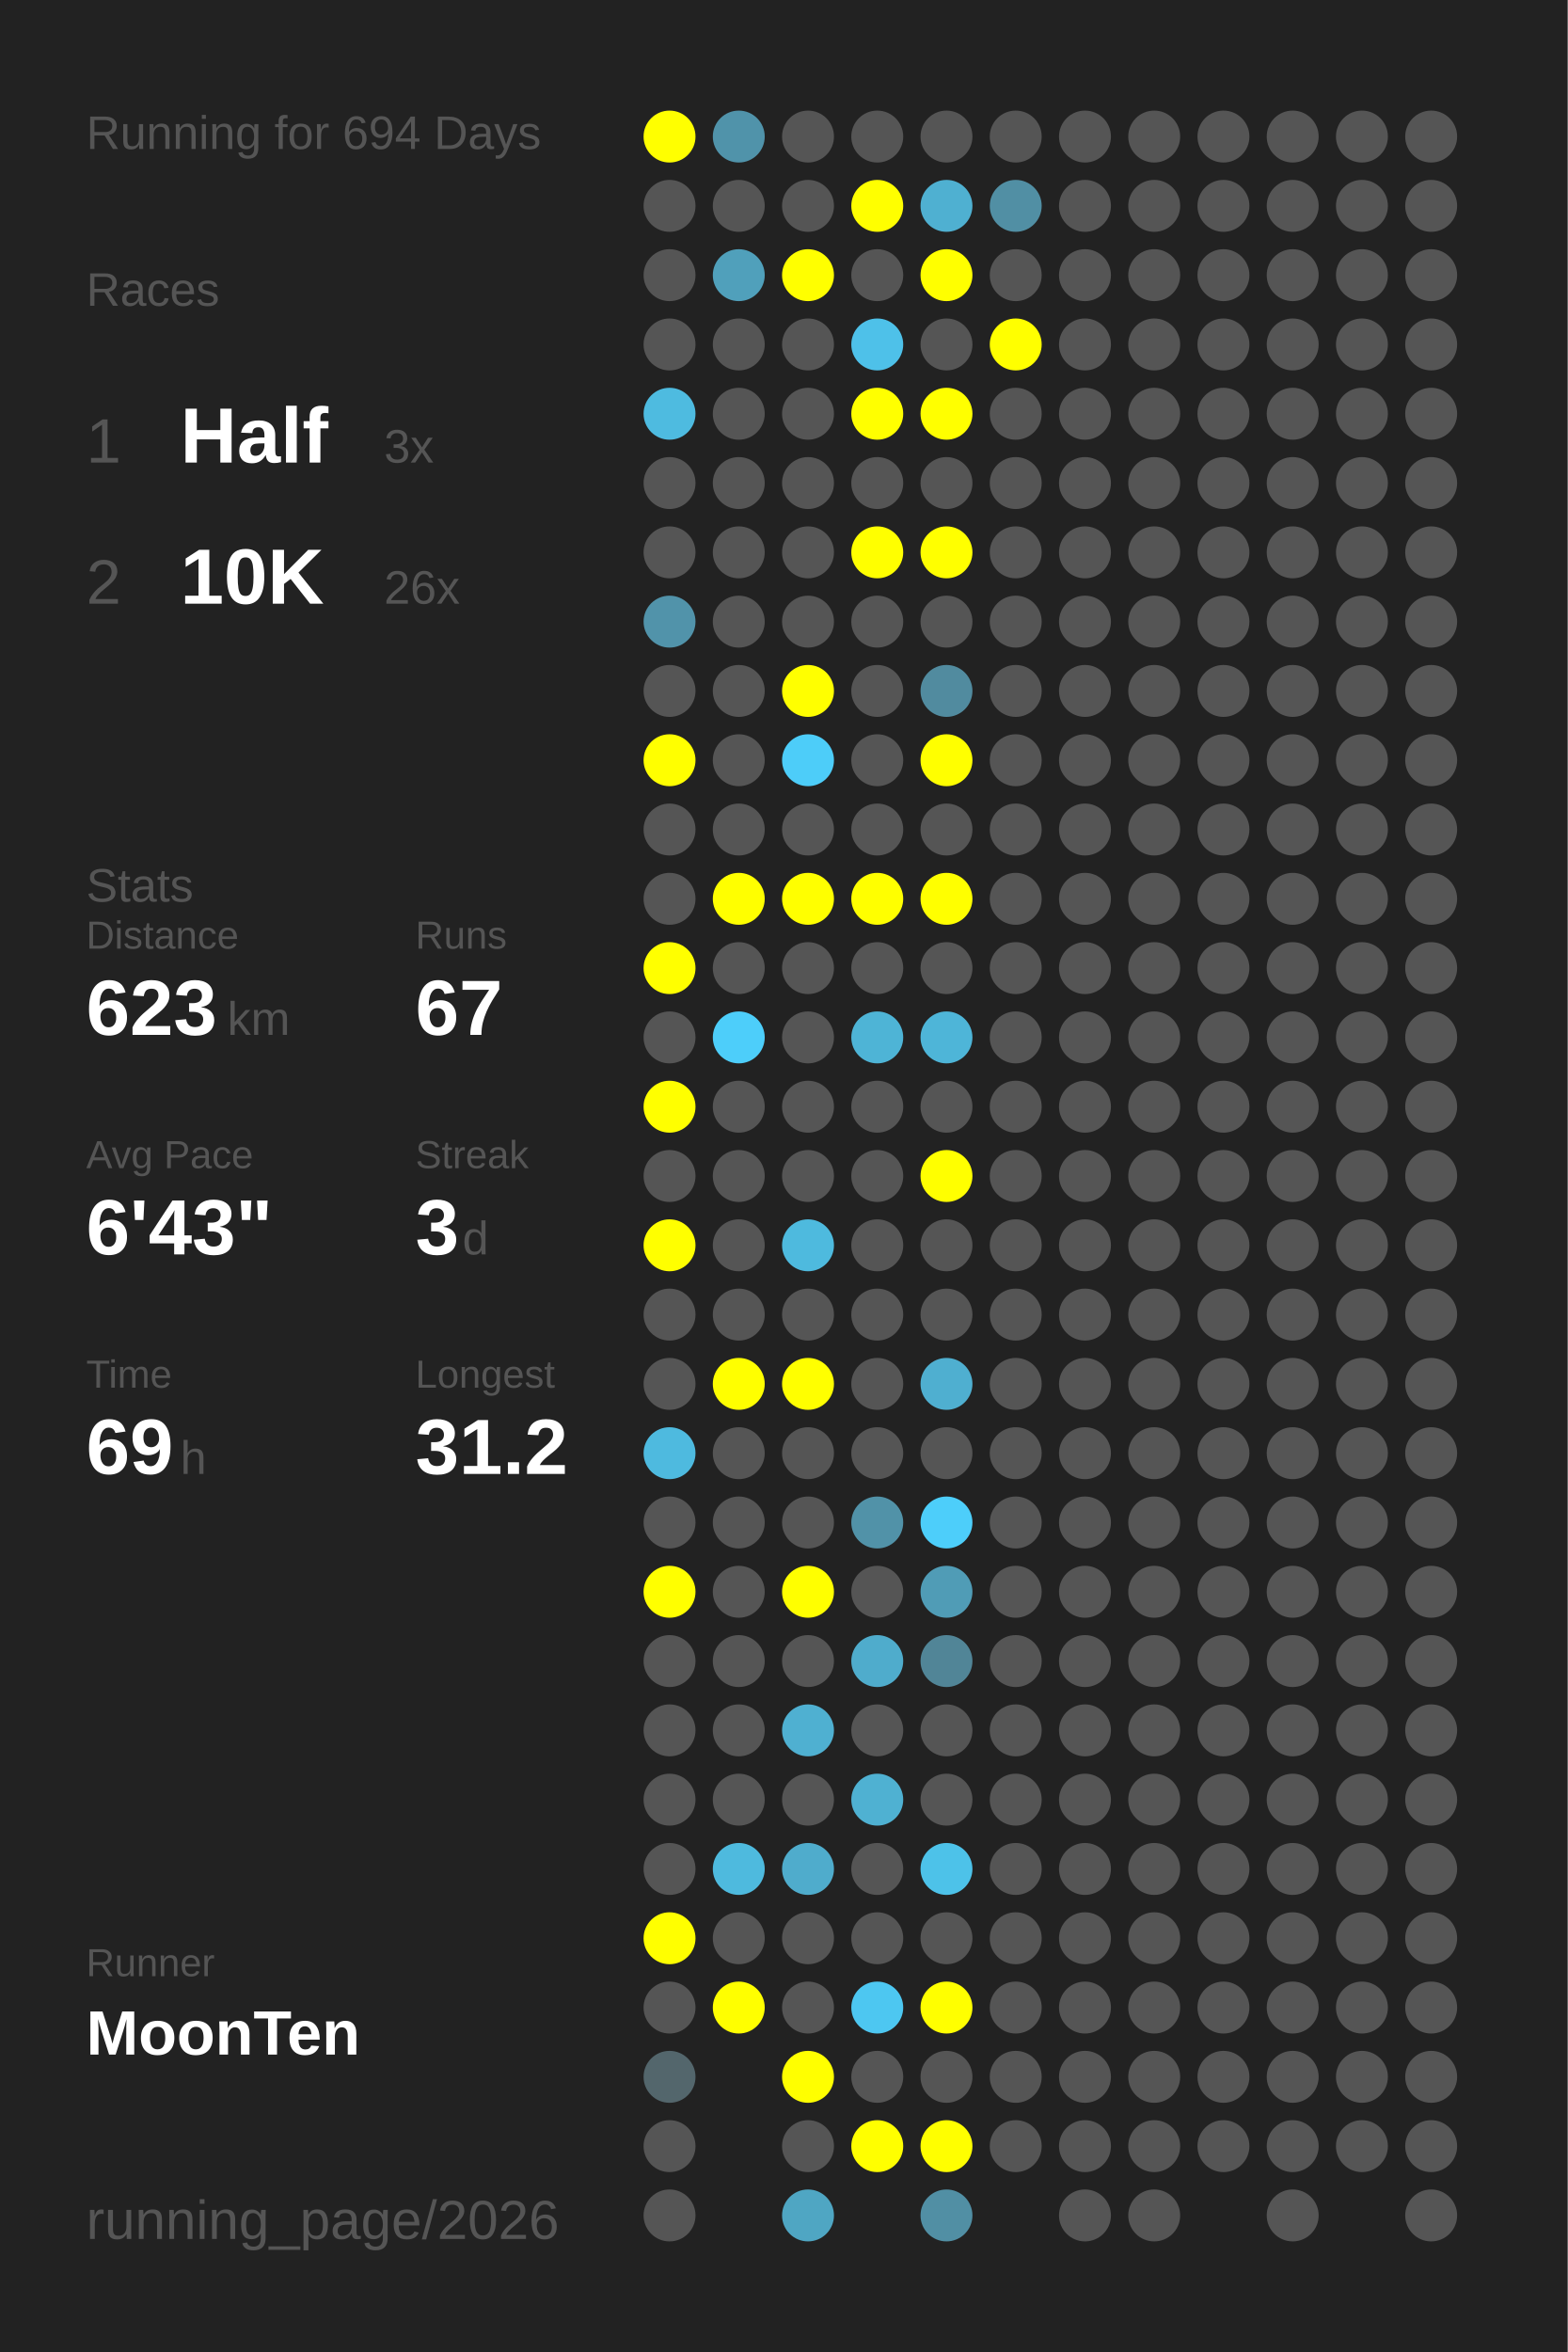
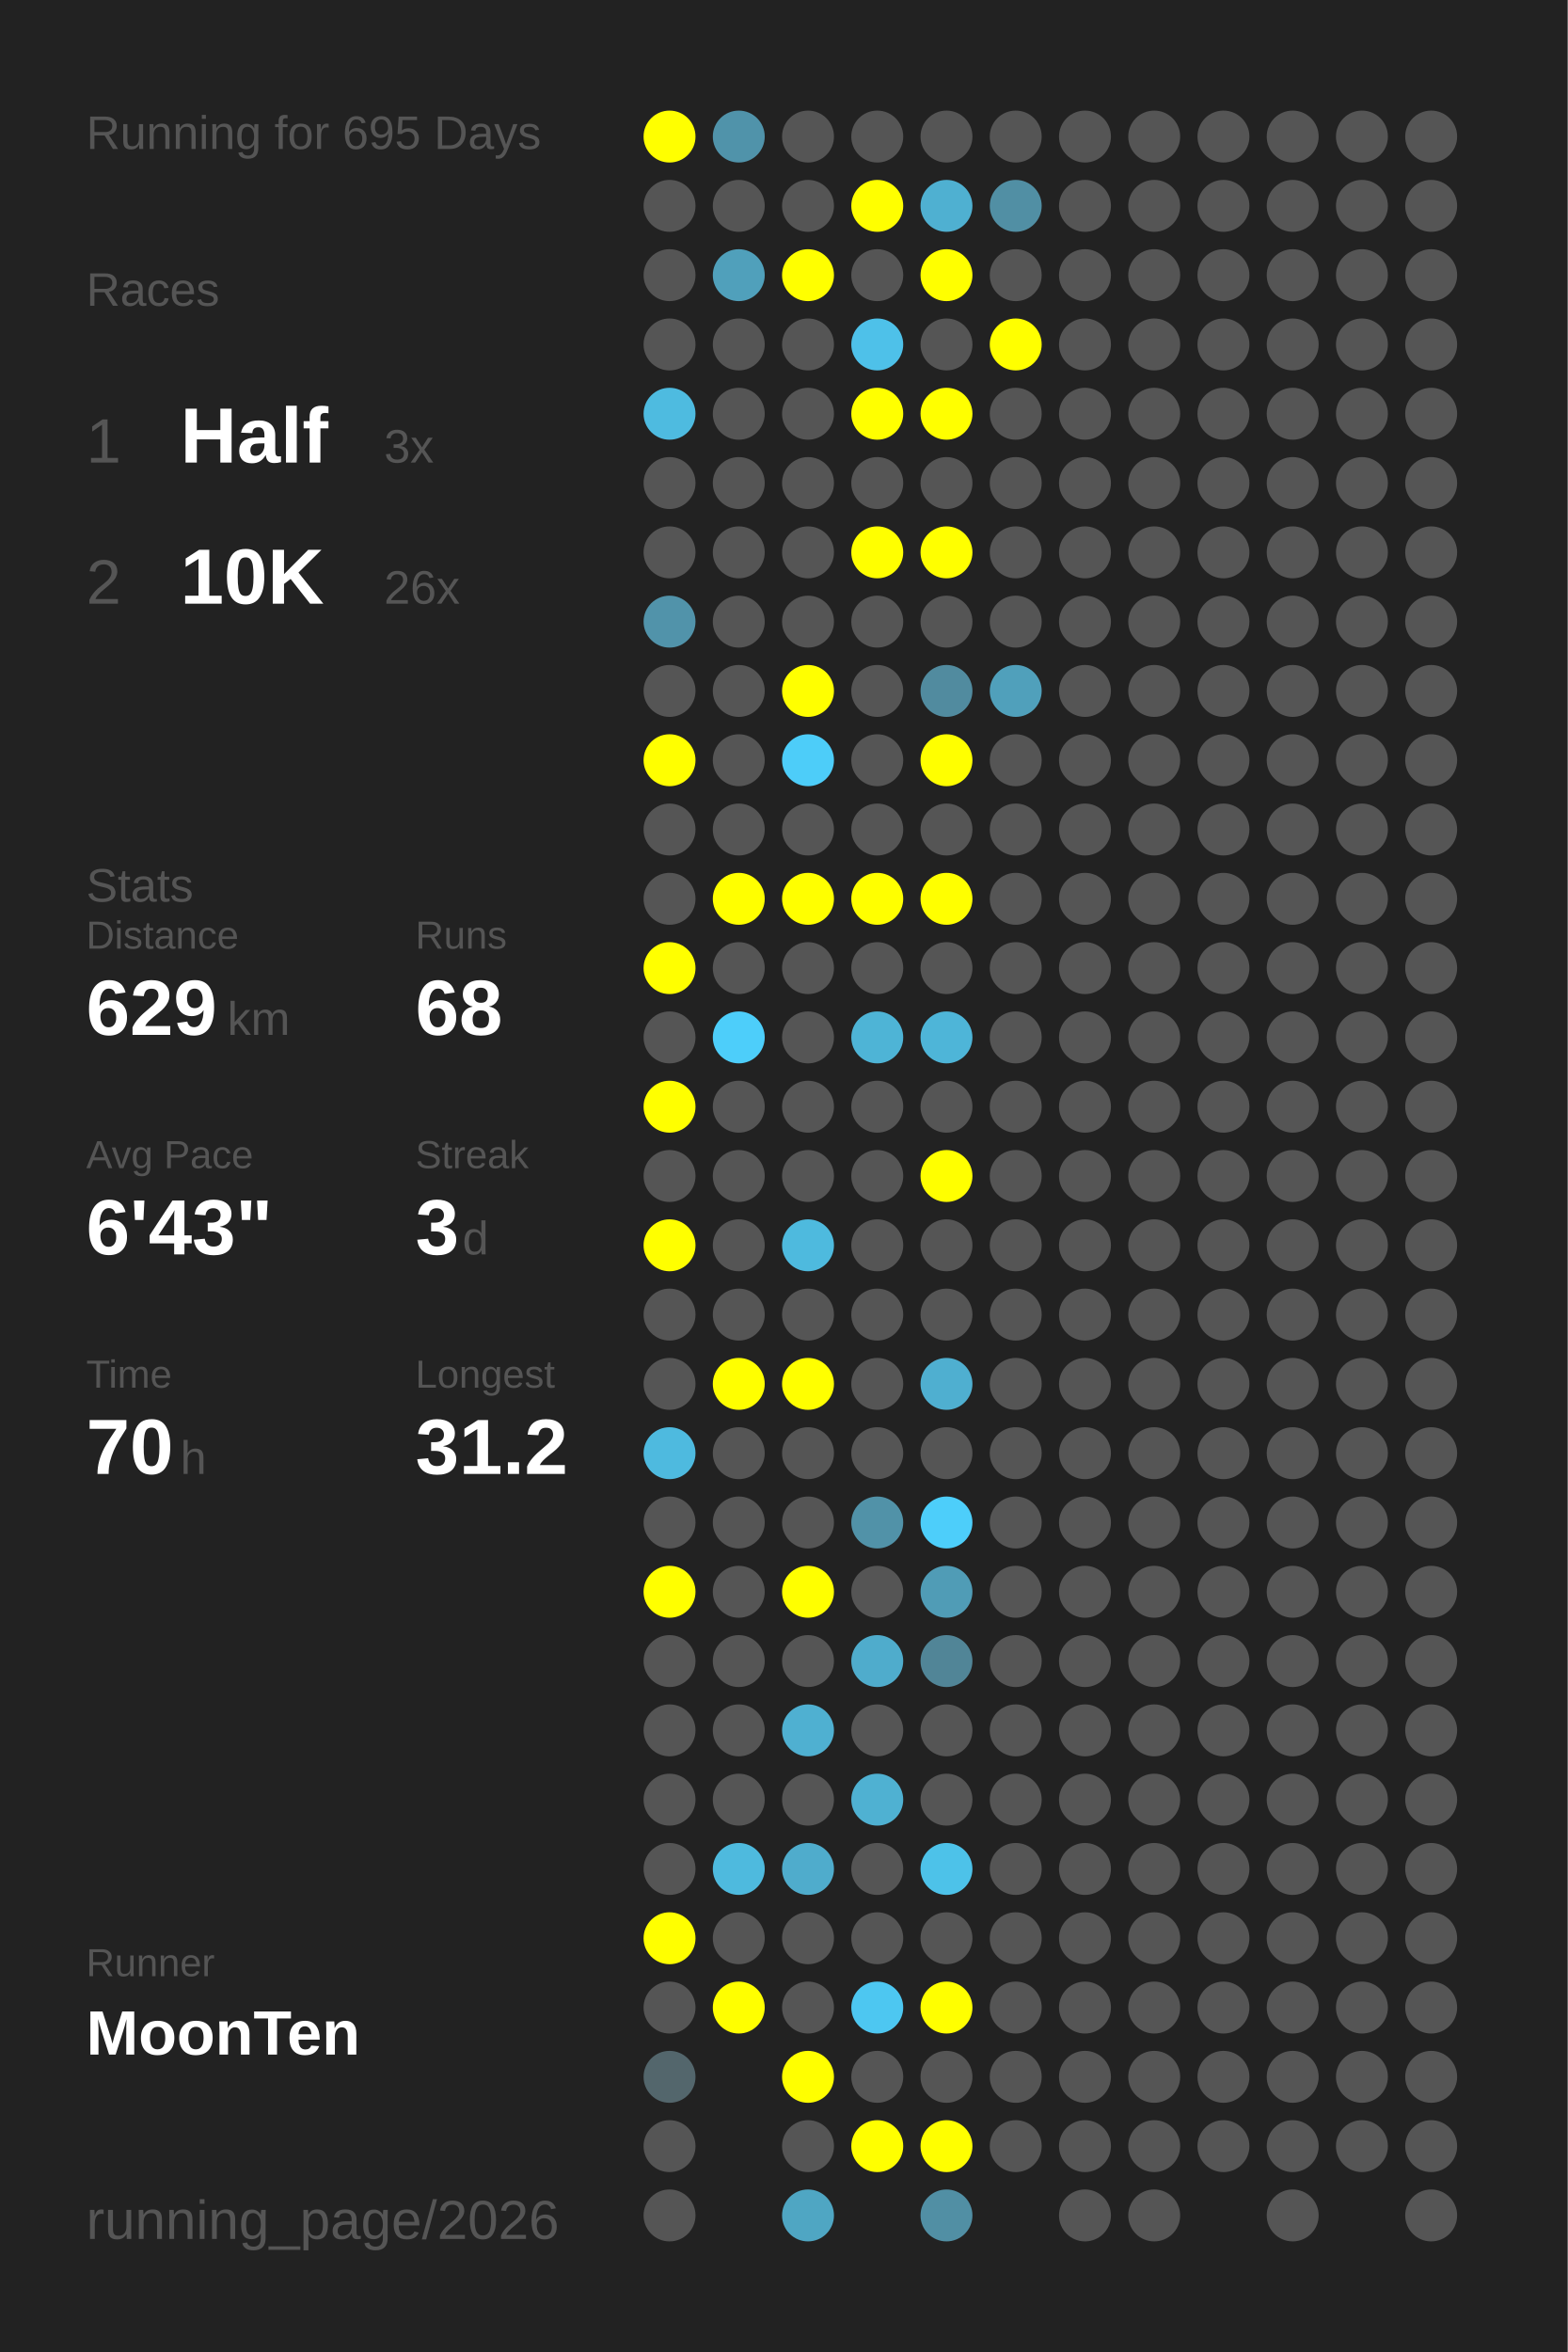
<svg xmlns="http://www.w3.org/2000/svg" baseProfile="full" height="300mm" version="1.1" viewBox="0,0,200,300" width="200mm">
  <defs />
  <rect fill="#222222" height="300" width="200" x="0" y="0" />
-   <text fill="#555555" style="font-size:6px; font-family:Arial;" x="11" y="19">Running for 694 Days</text>
+   <text fill="#555555" style="font-size:6px; font-family:Arial;" x="11" y="19">Running for 695 Days</text>
  <text fill="#555555" style="font-size:6px; font-family:Arial;" x="11" y="39">Races</text>
  <text fill="#555555" style="font-size:8px; font-family:Arial;" x="11" y="59">1</text>
  <text fill="#FFFFFF" style="font-size:10px; font-family:Arial; font-weight:bold;" x="23" y="59">Half</text>
  <text fill="#555555" style="font-size:6px; font-family:Arial;" x="49" y="59">3x</text>
  <text fill="#555555" style="font-size:8px; font-family:Arial;" x="11" y="77">2</text>
  <text fill="#FFFFFF" style="font-size:10px; font-family:Arial; font-weight:bold;" x="23" y="77">10K</text>
  <text fill="#555555" style="font-size:6px; font-family:Arial;" x="49" y="77">26x</text>
  <text fill="#555555" style="font-size:6px; font-family:Arial;" x="11" y="115">Stats</text>
  <text fill="#555555" style="font-size:5px; font-family:Arial;" x="11" y="121">Distance</text>
-   <text fill="#FFFFFF" style="font-size:10px; font-family:Arial; font-weight:bold;" x="11" y="132">623</text>
+   <text fill="#FFFFFF" style="font-size:10px; font-family:Arial; font-weight:bold;" x="11" y="132">629</text>
  <text fill="#555555" style="font-size:6px; font-family:Arial;" x="29" y="132">km</text>
  <text fill="#555555" style="font-size:5px; font-family:Arial;" x="53" y="121">Runs</text>
-   <text fill="#FFFFFF" style="font-size:10px; font-family:Arial; font-weight:bold;" x="53" y="132">67</text>
+   <text fill="#FFFFFF" style="font-size:10px; font-family:Arial; font-weight:bold;" x="53" y="132">68</text>
  <text fill="#555555" style="font-size:5px; font-family:Arial;" x="11" y="149">Avg Pace</text>
  <text fill="#FFFFFF" style="font-size:10px; font-family:Arial; font-weight:bold;" x="11" y="160">6'43"</text>
  <text fill="#555555" style="font-size:5px; font-family:Arial;" x="53" y="149">Streak</text>
  <text fill="#FFFFFF" style="font-size:10px; font-family:Arial; font-weight:bold;" x="53" y="160">3</text>
  <text fill="#555555" style="font-size:6px; font-family:Arial;" x="59" y="160">d</text>
  <text fill="#555555" style="font-size:5px; font-family:Arial;" x="11" y="177">Time</text>
-   <text fill="#FFFFFF" style="font-size:10px; font-family:Arial; font-weight:bold;" x="11" y="188">69</text>
+   <text fill="#FFFFFF" style="font-size:10px; font-family:Arial; font-weight:bold;" x="11" y="188">70</text>
  <text fill="#555555" style="font-size:6px; font-family:Arial;" x="23" y="188">h</text>
  <text fill="#555555" style="font-size:5px; font-family:Arial;" x="53" y="177">Longest</text>
  <text fill="#FFFFFF" style="font-size:10px; font-family:Arial; font-weight:bold;" x="53" y="188">31.2</text>
  <text fill="#555555" style="font-size:5px; font-family:Arial;" x="11" y="252.065">Runner</text>
  <text fill="#FFFFFF" style="font-size:8px; font-family:Arial; font-weight:bold;" x="11" y="262.065">MoonTen</text>
  <text fill="#555555" style="font-size:7px; font-family:Arial;" x="11" y="285.581">running_page/2026</text>
  <circle cx="85.417" cy="17.419" fill="#FFFF00" r="3.312" />
  <circle cx="85.417" cy="26.258" fill="#555555" r="3.312" />
  <circle cx="85.417" cy="35.097" fill="#555555" r="3.312" />
  <circle cx="85.417" cy="43.935" fill="#555555" r="3.312" />
  <circle cx="85.417" cy="52.774" fill="#4ebbe0" r="3.312" />
  <circle cx="85.417" cy="61.613" fill="#555555" r="3.312" />
  <circle cx="85.417" cy="70.452" fill="#555555" r="3.312" />
  <circle cx="85.417" cy="79.29" fill="#5193aa" r="3.312" />
  <circle cx="85.417" cy="88.129" fill="#555555" r="3.312" />
  <circle cx="85.417" cy="96.968" fill="#FFFF00" r="3.312" />
  <circle cx="85.417" cy="105.806" fill="#555555" r="3.312" />
  <circle cx="85.417" cy="114.645" fill="#555555" r="3.312" />
  <circle cx="85.417" cy="123.484" fill="#FFFF00" r="3.312" />
  <circle cx="85.417" cy="132.323" fill="#555555" r="3.312" />
  <circle cx="85.417" cy="141.161" fill="#FFFF00" r="3.312" />
  <circle cx="85.417" cy="150" fill="#555555" r="3.312" />
  <circle cx="85.417" cy="158.839" fill="#FFFF00" r="3.312" />
  <circle cx="85.417" cy="167.677" fill="#555555" r="3.312" />
  <circle cx="85.417" cy="176.516" fill="#555555" r="3.312" />
  <circle cx="85.417" cy="185.355" fill="#4ebadf" r="3.312" />
  <circle cx="85.417" cy="194.194" fill="#555555" r="3.312" />
  <circle cx="85.417" cy="203.032" fill="#FFFF00" r="3.312" />
  <circle cx="85.417" cy="211.871" fill="#555555" r="3.312" />
  <circle cx="85.417" cy="220.71" fill="#555555" r="3.312" />
  <circle cx="85.417" cy="229.548" fill="#555555" r="3.312" />
  <circle cx="85.417" cy="238.387" fill="#555555" r="3.312" />
  <circle cx="85.417" cy="247.226" fill="#FFFF00" r="3.312" />
  <circle cx="85.417" cy="256.065" fill="#555555" r="3.312" />
  <circle cx="85.417" cy="264.903" fill="#53666c" r="3.312" />
  <circle cx="85.417" cy="273.742" fill="#555555" r="3.312" />
  <circle cx="85.417" cy="282.581" fill="#555555" r="3.312" />
  <circle cx="94.25" cy="17.419" fill="#5093aa" r="3.312" />
  <circle cx="94.25" cy="26.258" fill="#555555" r="3.312" />
  <circle cx="94.25" cy="35.097" fill="#50a0bb" r="3.312" />
  <circle cx="94.25" cy="43.935" fill="#555555" r="3.312" />
  <circle cx="94.25" cy="52.774" fill="#555555" r="3.312" />
  <circle cx="94.25" cy="61.613" fill="#555555" r="3.312" />
  <circle cx="94.25" cy="70.452" fill="#555555" r="3.312" />
  <circle cx="94.25" cy="79.29" fill="#555555" r="3.312" />
  <circle cx="94.25" cy="88.129" fill="#555555" r="3.312" />
  <circle cx="94.25" cy="96.968" fill="#555555" r="3.312" />
  <circle cx="94.25" cy="105.806" fill="#555555" r="3.312" />
  <circle cx="94.25" cy="114.645" fill="#FFFF00" r="3.312" />
  <circle cx="94.25" cy="123.484" fill="#555555" r="3.312" />
  <circle cx="94.25" cy="132.323" fill="#4dcefa" r="3.312" />
  <circle cx="94.25" cy="141.161" fill="#555555" r="3.312" />
  <circle cx="94.25" cy="150" fill="#555555" r="3.312" />
  <circle cx="94.25" cy="158.839" fill="#555555" r="3.312" />
  <circle cx="94.25" cy="167.677" fill="#555555" r="3.312" />
  <circle cx="94.25" cy="176.516" fill="#FFFF00" r="3.312" />
  <circle cx="94.25" cy="185.355" fill="#555555" r="3.312" />
  <circle cx="94.25" cy="194.194" fill="#555555" r="3.312" />
  <circle cx="94.25" cy="203.032" fill="#555555" r="3.312" />
  <circle cx="94.25" cy="211.871" fill="#555555" r="3.312" />
  <circle cx="94.25" cy="220.71" fill="#555555" r="3.312" />
  <circle cx="94.25" cy="229.548" fill="#555555" r="3.312" />
  <circle cx="94.25" cy="238.387" fill="#4ebade" r="3.312" />
  <circle cx="94.25" cy="247.226" fill="#555555" r="3.312" />
  <circle cx="94.25" cy="256.065" fill="#FFFF00" r="3.312" />
  <circle cx="103.083" cy="17.419" fill="#555555" r="3.312" />
  <circle cx="103.083" cy="26.258" fill="#555555" r="3.312" />
  <circle cx="103.083" cy="35.097" fill="#FFFF00" r="3.312" />
  <circle cx="103.083" cy="43.935" fill="#555555" r="3.312" />
  <circle cx="103.083" cy="52.774" fill="#555555" r="3.312" />
  <circle cx="103.083" cy="61.613" fill="#555555" r="3.312" />
  <circle cx="103.083" cy="70.452" fill="#555555" r="3.312" />
  <circle cx="103.083" cy="79.29" fill="#555555" r="3.312" />
  <circle cx="103.083" cy="88.129" fill="#FFFF00" r="3.312" />
  <circle cx="103.083" cy="96.968" fill="#4dcdf9" r="3.312" />
  <circle cx="103.083" cy="105.806" fill="#555555" r="3.312" />
  <circle cx="103.083" cy="114.645" fill="#FFFF00" r="3.312" />
  <circle cx="103.083" cy="123.484" fill="#555555" r="3.312" />
  <circle cx="103.083" cy="132.323" fill="#555555" r="3.312" />
  <circle cx="103.083" cy="141.161" fill="#555555" r="3.312" />
  <circle cx="103.083" cy="150" fill="#555555" r="3.312" />
  <circle cx="103.083" cy="158.839" fill="#4ebade" r="3.312" />
  <circle cx="103.083" cy="167.677" fill="#555555" r="3.312" />
  <circle cx="103.083" cy="176.516" fill="#FFFF00" r="3.312" />
  <circle cx="103.083" cy="185.355" fill="#555555" r="3.312" />
  <circle cx="103.083" cy="194.194" fill="#555555" r="3.312" />
  <circle cx="103.083" cy="203.032" fill="#FFFF00" r="3.312" />
  <circle cx="103.083" cy="211.871" fill="#555555" r="3.312" />
  <circle cx="103.083" cy="220.71" fill="#4fb0d1" r="3.312" />
  <circle cx="103.083" cy="229.548" fill="#555555" r="3.312" />
  <circle cx="103.083" cy="238.387" fill="#4faccc" r="3.312" />
  <circle cx="103.083" cy="247.226" fill="#555555" r="3.312" />
  <circle cx="103.083" cy="256.065" fill="#555555" r="3.312" />
  <circle cx="103.083" cy="264.903" fill="#FFFF00" r="3.312" />
  <circle cx="103.083" cy="273.742" fill="#555555" r="3.312" />
  <circle cx="103.083" cy="282.581" fill="#4fa6c3" r="3.312" />
  <circle cx="111.917" cy="17.419" fill="#555555" r="3.312" />
  <circle cx="111.917" cy="26.258" fill="#FFFF00" r="3.312" />
  <circle cx="111.917" cy="35.097" fill="#555555" r="3.312" />
  <circle cx="111.917" cy="43.935" fill="#4ec1e9" r="3.312" />
  <circle cx="111.917" cy="52.774" fill="#FFFF00" r="3.312" />
  <circle cx="111.917" cy="61.613" fill="#555555" r="3.312" />
  <circle cx="111.917" cy="70.452" fill="#FFFF00" r="3.312" />
  <circle cx="111.917" cy="79.29" fill="#555555" r="3.312" />
  <circle cx="111.917" cy="88.129" fill="#555555" r="3.312" />
  <circle cx="111.917" cy="96.968" fill="#555555" r="3.312" />
  <circle cx="111.917" cy="105.806" fill="#555555" r="3.312" />
  <circle cx="111.917" cy="114.645" fill="#FFFF00" r="3.312" />
  <circle cx="111.917" cy="123.484" fill="#555555" r="3.312" />
  <circle cx="111.917" cy="132.323" fill="#4eb4d6" r="3.312" />
  <circle cx="111.917" cy="141.161" fill="#555555" r="3.312" />
  <circle cx="111.917" cy="150" fill="#555555" r="3.312" />
  <circle cx="111.917" cy="158.839" fill="#555555" r="3.312" />
  <circle cx="111.917" cy="167.677" fill="#555555" r="3.312" />
  <circle cx="111.917" cy="176.516" fill="#555555" r="3.312" />
  <circle cx="111.917" cy="185.355" fill="#555555" r="3.312" />
  <circle cx="111.917" cy="194.194" fill="#5192a8" r="3.312" />
  <circle cx="111.917" cy="203.032" fill="#555555" r="3.312" />
  <circle cx="111.917" cy="211.871" fill="#4faccc" r="3.312" />
  <circle cx="111.917" cy="220.71" fill="#555555" r="3.312" />
  <circle cx="111.917" cy="229.548" fill="#4fb1d2" r="3.312" />
  <circle cx="111.917" cy="238.387" fill="#555555" r="3.312" />
  <circle cx="111.917" cy="247.226" fill="#555555" r="3.312" />
  <circle cx="111.917" cy="256.065" fill="#4dc7f1" r="3.312" />
  <circle cx="111.917" cy="264.903" fill="#555555" r="3.312" />
  <circle cx="111.917" cy="273.742" fill="#FFFF00" r="3.312" />
  <circle cx="120.75" cy="17.419" fill="#555555" r="3.312" />
  <circle cx="120.75" cy="26.258" fill="#4fb0d1" r="3.312" />
  <circle cx="120.75" cy="35.097" fill="#FFFF00" r="3.312" />
  <circle cx="120.75" cy="43.935" fill="#555555" r="3.312" />
  <circle cx="120.75" cy="52.774" fill="#FFFF00" r="3.312" />
  <circle cx="120.75" cy="61.613" fill="#555555" r="3.312" />
  <circle cx="120.75" cy="70.452" fill="#FFFF00" r="3.312" />
  <circle cx="120.75" cy="79.29" fill="#555555" r="3.312" />
  <circle cx="120.75" cy="88.129" fill="#518b9f" r="3.312" />
  <circle cx="120.75" cy="96.968" fill="#FFFF00" r="3.312" />
  <circle cx="120.75" cy="105.806" fill="#555555" r="3.312" />
  <circle cx="120.75" cy="114.645" fill="#FFFF00" r="3.312" />
  <circle cx="120.75" cy="123.484" fill="#555555" r="3.312" />
  <circle cx="120.75" cy="132.323" fill="#4eb5d8" r="3.312" />
  <circle cx="120.75" cy="141.161" fill="#555555" r="3.312" />
  <circle cx="120.75" cy="150" fill="#FFFF00" r="3.312" />
  <circle cx="120.75" cy="158.839" fill="#555555" r="3.312" />
  <circle cx="120.75" cy="167.677" fill="#555555" r="3.312" />
  <circle cx="120.75" cy="176.516" fill="#4fafd0" r="3.312" />
  <circle cx="120.75" cy="185.355" fill="#555555" r="3.312" />
  <circle cx="120.75" cy="194.194" fill="#4dcefa" r="3.312" />
  <circle cx="120.75" cy="203.032" fill="#509cb6" r="3.312" />
  <circle cx="120.75" cy="211.871" fill="#518597" r="3.312" />
  <circle cx="120.75" cy="220.71" fill="#555555" r="3.312" />
  <circle cx="120.75" cy="229.548" fill="#555555" r="3.312" />
  <circle cx="120.75" cy="238.387" fill="#4dc2e9" r="3.312" />
  <circle cx="120.75" cy="247.226" fill="#555555" r="3.312" />
  <circle cx="120.75" cy="256.065" fill="#FFFF00" r="3.312" />
  <circle cx="120.75" cy="264.903" fill="#555555" r="3.312" />
  <circle cx="120.75" cy="273.742" fill="#FFFF00" r="3.312" />
  <circle cx="120.75" cy="282.581" fill="#518fa4" r="3.312" />
  <circle cx="129.583" cy="17.419" fill="#555555" r="3.312" />
  <circle cx="129.583" cy="26.258" fill="#518fa4" r="3.312" />
  <circle cx="129.583" cy="35.097" fill="#555555" r="3.312" />
  <circle cx="129.583" cy="43.935" fill="#FFFF00" r="3.312" />
  <circle cx="129.583" cy="52.774" fill="#555555" r="3.312" />
  <circle cx="129.583" cy="61.613" fill="#555555" r="3.312" />
  <circle cx="129.583" cy="70.452" fill="#555555" r="3.312" />
  <circle cx="129.583" cy="79.29" fill="#555555" r="3.312" />
-   <circle cx="129.583" cy="88.129" fill="#555555" r="3.312" />
+   <circle cx="129.583" cy="88.129" fill="#50a0bb" r="3.312" />
  <circle cx="129.583" cy="96.968" fill="#555555" r="3.312" />
  <circle cx="129.583" cy="105.806" fill="#555555" r="3.312" />
  <circle cx="129.583" cy="114.645" fill="#555555" r="3.312" />
  <circle cx="129.583" cy="123.484" fill="#555555" r="3.312" />
  <circle cx="129.583" cy="132.323" fill="#555555" r="3.312" />
  <circle cx="129.583" cy="141.161" fill="#555555" r="3.312" />
  <circle cx="129.583" cy="150" fill="#555555" r="3.312" />
  <circle cx="129.583" cy="158.839" fill="#555555" r="3.312" />
  <circle cx="129.583" cy="167.677" fill="#555555" r="3.312" />
  <circle cx="129.583" cy="176.516" fill="#555555" r="3.312" />
  <circle cx="129.583" cy="185.355" fill="#555555" r="3.312" />
  <circle cx="129.583" cy="194.194" fill="#555555" r="3.312" />
  <circle cx="129.583" cy="203.032" fill="#555555" r="3.312" />
  <circle cx="129.583" cy="211.871" fill="#555555" r="3.312" />
  <circle cx="129.583" cy="220.71" fill="#555555" r="3.312" />
  <circle cx="129.583" cy="229.548" fill="#555555" r="3.312" />
  <circle cx="129.583" cy="238.387" fill="#555555" r="3.312" />
  <circle cx="129.583" cy="247.226" fill="#555555" r="3.312" />
  <circle cx="129.583" cy="256.065" fill="#555555" r="3.312" />
  <circle cx="129.583" cy="264.903" fill="#555555" r="3.312" />
  <circle cx="129.583" cy="273.742" fill="#555555" r="3.312" />
  <circle cx="138.417" cy="17.419" fill="#555555" r="3.312" />
  <circle cx="138.417" cy="26.258" fill="#555555" r="3.312" />
  <circle cx="138.417" cy="35.097" fill="#555555" r="3.312" />
  <circle cx="138.417" cy="43.935" fill="#555555" r="3.312" />
  <circle cx="138.417" cy="52.774" fill="#555555" r="3.312" />
  <circle cx="138.417" cy="61.613" fill="#555555" r="3.312" />
  <circle cx="138.417" cy="70.452" fill="#555555" r="3.312" />
  <circle cx="138.417" cy="79.29" fill="#555555" r="3.312" />
  <circle cx="138.417" cy="88.129" fill="#555555" r="3.312" />
  <circle cx="138.417" cy="96.968" fill="#555555" r="3.312" />
  <circle cx="138.417" cy="105.806" fill="#555555" r="3.312" />
  <circle cx="138.417" cy="114.645" fill="#555555" r="3.312" />
  <circle cx="138.417" cy="123.484" fill="#555555" r="3.312" />
  <circle cx="138.417" cy="132.323" fill="#555555" r="3.312" />
  <circle cx="138.417" cy="141.161" fill="#555555" r="3.312" />
  <circle cx="138.417" cy="150" fill="#555555" r="3.312" />
  <circle cx="138.417" cy="158.839" fill="#555555" r="3.312" />
  <circle cx="138.417" cy="167.677" fill="#555555" r="3.312" />
  <circle cx="138.417" cy="176.516" fill="#555555" r="3.312" />
  <circle cx="138.417" cy="185.355" fill="#555555" r="3.312" />
  <circle cx="138.417" cy="194.194" fill="#555555" r="3.312" />
  <circle cx="138.417" cy="203.032" fill="#555555" r="3.312" />
  <circle cx="138.417" cy="211.871" fill="#555555" r="3.312" />
  <circle cx="138.417" cy="220.71" fill="#555555" r="3.312" />
  <circle cx="138.417" cy="229.548" fill="#555555" r="3.312" />
  <circle cx="138.417" cy="238.387" fill="#555555" r="3.312" />
  <circle cx="138.417" cy="247.226" fill="#555555" r="3.312" />
  <circle cx="138.417" cy="256.065" fill="#555555" r="3.312" />
  <circle cx="138.417" cy="264.903" fill="#555555" r="3.312" />
  <circle cx="138.417" cy="273.742" fill="#555555" r="3.312" />
  <circle cx="138.417" cy="282.581" fill="#555555" r="3.312" />
  <circle cx="147.25" cy="17.419" fill="#555555" r="3.312" />
  <circle cx="147.25" cy="26.258" fill="#555555" r="3.312" />
  <circle cx="147.25" cy="35.097" fill="#555555" r="3.312" />
  <circle cx="147.25" cy="43.935" fill="#555555" r="3.312" />
  <circle cx="147.25" cy="52.774" fill="#555555" r="3.312" />
  <circle cx="147.25" cy="61.613" fill="#555555" r="3.312" />
  <circle cx="147.25" cy="70.452" fill="#555555" r="3.312" />
  <circle cx="147.25" cy="79.29" fill="#555555" r="3.312" />
  <circle cx="147.25" cy="88.129" fill="#555555" r="3.312" />
  <circle cx="147.25" cy="96.968" fill="#555555" r="3.312" />
  <circle cx="147.25" cy="105.806" fill="#555555" r="3.312" />
  <circle cx="147.25" cy="114.645" fill="#555555" r="3.312" />
  <circle cx="147.25" cy="123.484" fill="#555555" r="3.312" />
  <circle cx="147.25" cy="132.323" fill="#555555" r="3.312" />
  <circle cx="147.25" cy="141.161" fill="#555555" r="3.312" />
  <circle cx="147.25" cy="150" fill="#555555" r="3.312" />
  <circle cx="147.25" cy="158.839" fill="#555555" r="3.312" />
  <circle cx="147.25" cy="167.677" fill="#555555" r="3.312" />
  <circle cx="147.25" cy="176.516" fill="#555555" r="3.312" />
  <circle cx="147.25" cy="185.355" fill="#555555" r="3.312" />
  <circle cx="147.25" cy="194.194" fill="#555555" r="3.312" />
  <circle cx="147.25" cy="203.032" fill="#555555" r="3.312" />
  <circle cx="147.25" cy="211.871" fill="#555555" r="3.312" />
  <circle cx="147.25" cy="220.71" fill="#555555" r="3.312" />
  <circle cx="147.25" cy="229.548" fill="#555555" r="3.312" />
  <circle cx="147.25" cy="238.387" fill="#555555" r="3.312" />
  <circle cx="147.25" cy="247.226" fill="#555555" r="3.312" />
  <circle cx="147.25" cy="256.065" fill="#555555" r="3.312" />
  <circle cx="147.25" cy="264.903" fill="#555555" r="3.312" />
  <circle cx="147.25" cy="273.742" fill="#555555" r="3.312" />
  <circle cx="147.25" cy="282.581" fill="#555555" r="3.312" />
  <circle cx="156.083" cy="17.419" fill="#555555" r="3.312" />
  <circle cx="156.083" cy="26.258" fill="#555555" r="3.312" />
  <circle cx="156.083" cy="35.097" fill="#555555" r="3.312" />
  <circle cx="156.083" cy="43.935" fill="#555555" r="3.312" />
  <circle cx="156.083" cy="52.774" fill="#555555" r="3.312" />
  <circle cx="156.083" cy="61.613" fill="#555555" r="3.312" />
  <circle cx="156.083" cy="70.452" fill="#555555" r="3.312" />
  <circle cx="156.083" cy="79.29" fill="#555555" r="3.312" />
  <circle cx="156.083" cy="88.129" fill="#555555" r="3.312" />
  <circle cx="156.083" cy="96.968" fill="#555555" r="3.312" />
  <circle cx="156.083" cy="105.806" fill="#555555" r="3.312" />
  <circle cx="156.083" cy="114.645" fill="#555555" r="3.312" />
  <circle cx="156.083" cy="123.484" fill="#555555" r="3.312" />
  <circle cx="156.083" cy="132.323" fill="#555555" r="3.312" />
  <circle cx="156.083" cy="141.161" fill="#555555" r="3.312" />
  <circle cx="156.083" cy="150" fill="#555555" r="3.312" />
  <circle cx="156.083" cy="158.839" fill="#555555" r="3.312" />
  <circle cx="156.083" cy="167.677" fill="#555555" r="3.312" />
  <circle cx="156.083" cy="176.516" fill="#555555" r="3.312" />
  <circle cx="156.083" cy="185.355" fill="#555555" r="3.312" />
  <circle cx="156.083" cy="194.194" fill="#555555" r="3.312" />
  <circle cx="156.083" cy="203.032" fill="#555555" r="3.312" />
  <circle cx="156.083" cy="211.871" fill="#555555" r="3.312" />
  <circle cx="156.083" cy="220.71" fill="#555555" r="3.312" />
  <circle cx="156.083" cy="229.548" fill="#555555" r="3.312" />
  <circle cx="156.083" cy="238.387" fill="#555555" r="3.312" />
  <circle cx="156.083" cy="247.226" fill="#555555" r="3.312" />
  <circle cx="156.083" cy="256.065" fill="#555555" r="3.312" />
  <circle cx="156.083" cy="264.903" fill="#555555" r="3.312" />
  <circle cx="156.083" cy="273.742" fill="#555555" r="3.312" />
  <circle cx="164.917" cy="17.419" fill="#555555" r="3.312" />
  <circle cx="164.917" cy="26.258" fill="#555555" r="3.312" />
  <circle cx="164.917" cy="35.097" fill="#555555" r="3.312" />
  <circle cx="164.917" cy="43.935" fill="#555555" r="3.312" />
  <circle cx="164.917" cy="52.774" fill="#555555" r="3.312" />
  <circle cx="164.917" cy="61.613" fill="#555555" r="3.312" />
  <circle cx="164.917" cy="70.452" fill="#555555" r="3.312" />
  <circle cx="164.917" cy="79.29" fill="#555555" r="3.312" />
  <circle cx="164.917" cy="88.129" fill="#555555" r="3.312" />
  <circle cx="164.917" cy="96.968" fill="#555555" r="3.312" />
  <circle cx="164.917" cy="105.806" fill="#555555" r="3.312" />
  <circle cx="164.917" cy="114.645" fill="#555555" r="3.312" />
  <circle cx="164.917" cy="123.484" fill="#555555" r="3.312" />
  <circle cx="164.917" cy="132.323" fill="#555555" r="3.312" />
  <circle cx="164.917" cy="141.161" fill="#555555" r="3.312" />
  <circle cx="164.917" cy="150" fill="#555555" r="3.312" />
  <circle cx="164.917" cy="158.839" fill="#555555" r="3.312" />
  <circle cx="164.917" cy="167.677" fill="#555555" r="3.312" />
  <circle cx="164.917" cy="176.516" fill="#555555" r="3.312" />
  <circle cx="164.917" cy="185.355" fill="#555555" r="3.312" />
  <circle cx="164.917" cy="194.194" fill="#555555" r="3.312" />
  <circle cx="164.917" cy="203.032" fill="#555555" r="3.312" />
  <circle cx="164.917" cy="211.871" fill="#555555" r="3.312" />
  <circle cx="164.917" cy="220.71" fill="#555555" r="3.312" />
  <circle cx="164.917" cy="229.548" fill="#555555" r="3.312" />
  <circle cx="164.917" cy="238.387" fill="#555555" r="3.312" />
  <circle cx="164.917" cy="247.226" fill="#555555" r="3.312" />
  <circle cx="164.917" cy="256.065" fill="#555555" r="3.312" />
  <circle cx="164.917" cy="264.903" fill="#555555" r="3.312" />
  <circle cx="164.917" cy="273.742" fill="#555555" r="3.312" />
  <circle cx="164.917" cy="282.581" fill="#555555" r="3.312" />
  <circle cx="173.75" cy="17.419" fill="#555555" r="3.312" />
  <circle cx="173.75" cy="26.258" fill="#555555" r="3.312" />
  <circle cx="173.75" cy="35.097" fill="#555555" r="3.312" />
  <circle cx="173.75" cy="43.935" fill="#555555" r="3.312" />
  <circle cx="173.75" cy="52.774" fill="#555555" r="3.312" />
  <circle cx="173.75" cy="61.613" fill="#555555" r="3.312" />
  <circle cx="173.75" cy="70.452" fill="#555555" r="3.312" />
  <circle cx="173.75" cy="79.29" fill="#555555" r="3.312" />
  <circle cx="173.75" cy="88.129" fill="#555555" r="3.312" />
  <circle cx="173.75" cy="96.968" fill="#555555" r="3.312" />
  <circle cx="173.75" cy="105.806" fill="#555555" r="3.312" />
  <circle cx="173.75" cy="114.645" fill="#555555" r="3.312" />
  <circle cx="173.75" cy="123.484" fill="#555555" r="3.312" />
  <circle cx="173.75" cy="132.323" fill="#555555" r="3.312" />
  <circle cx="173.75" cy="141.161" fill="#555555" r="3.312" />
  <circle cx="173.75" cy="150" fill="#555555" r="3.312" />
  <circle cx="173.75" cy="158.839" fill="#555555" r="3.312" />
  <circle cx="173.75" cy="167.677" fill="#555555" r="3.312" />
  <circle cx="173.75" cy="176.516" fill="#555555" r="3.312" />
  <circle cx="173.75" cy="185.355" fill="#555555" r="3.312" />
  <circle cx="173.75" cy="194.194" fill="#555555" r="3.312" />
  <circle cx="173.75" cy="203.032" fill="#555555" r="3.312" />
  <circle cx="173.75" cy="211.871" fill="#555555" r="3.312" />
  <circle cx="173.75" cy="220.71" fill="#555555" r="3.312" />
  <circle cx="173.75" cy="229.548" fill="#555555" r="3.312" />
  <circle cx="173.75" cy="238.387" fill="#555555" r="3.312" />
  <circle cx="173.75" cy="247.226" fill="#555555" r="3.312" />
  <circle cx="173.75" cy="256.065" fill="#555555" r="3.312" />
  <circle cx="173.75" cy="264.903" fill="#555555" r="3.312" />
  <circle cx="173.75" cy="273.742" fill="#555555" r="3.312" />
  <circle cx="182.583" cy="17.419" fill="#555555" r="3.312" />
  <circle cx="182.583" cy="26.258" fill="#555555" r="3.312" />
  <circle cx="182.583" cy="35.097" fill="#555555" r="3.312" />
  <circle cx="182.583" cy="43.935" fill="#555555" r="3.312" />
  <circle cx="182.583" cy="52.774" fill="#555555" r="3.312" />
  <circle cx="182.583" cy="61.613" fill="#555555" r="3.312" />
  <circle cx="182.583" cy="70.452" fill="#555555" r="3.312" />
  <circle cx="182.583" cy="79.29" fill="#555555" r="3.312" />
  <circle cx="182.583" cy="88.129" fill="#555555" r="3.312" />
  <circle cx="182.583" cy="96.968" fill="#555555" r="3.312" />
  <circle cx="182.583" cy="105.806" fill="#555555" r="3.312" />
  <circle cx="182.583" cy="114.645" fill="#555555" r="3.312" />
  <circle cx="182.583" cy="123.484" fill="#555555" r="3.312" />
  <circle cx="182.583" cy="132.323" fill="#555555" r="3.312" />
  <circle cx="182.583" cy="141.161" fill="#555555" r="3.312" />
  <circle cx="182.583" cy="150" fill="#555555" r="3.312" />
  <circle cx="182.583" cy="158.839" fill="#555555" r="3.312" />
  <circle cx="182.583" cy="167.677" fill="#555555" r="3.312" />
  <circle cx="182.583" cy="176.516" fill="#555555" r="3.312" />
  <circle cx="182.583" cy="185.355" fill="#555555" r="3.312" />
  <circle cx="182.583" cy="194.194" fill="#555555" r="3.312" />
  <circle cx="182.583" cy="203.032" fill="#555555" r="3.312" />
  <circle cx="182.583" cy="211.871" fill="#555555" r="3.312" />
  <circle cx="182.583" cy="220.71" fill="#555555" r="3.312" />
  <circle cx="182.583" cy="229.548" fill="#555555" r="3.312" />
  <circle cx="182.583" cy="238.387" fill="#555555" r="3.312" />
  <circle cx="182.583" cy="247.226" fill="#555555" r="3.312" />
  <circle cx="182.583" cy="256.065" fill="#555555" r="3.312" />
  <circle cx="182.583" cy="264.903" fill="#555555" r="3.312" />
  <circle cx="182.583" cy="273.742" fill="#555555" r="3.312" />
  <circle cx="182.583" cy="282.581" fill="#555555" r="3.312" />
</svg>
